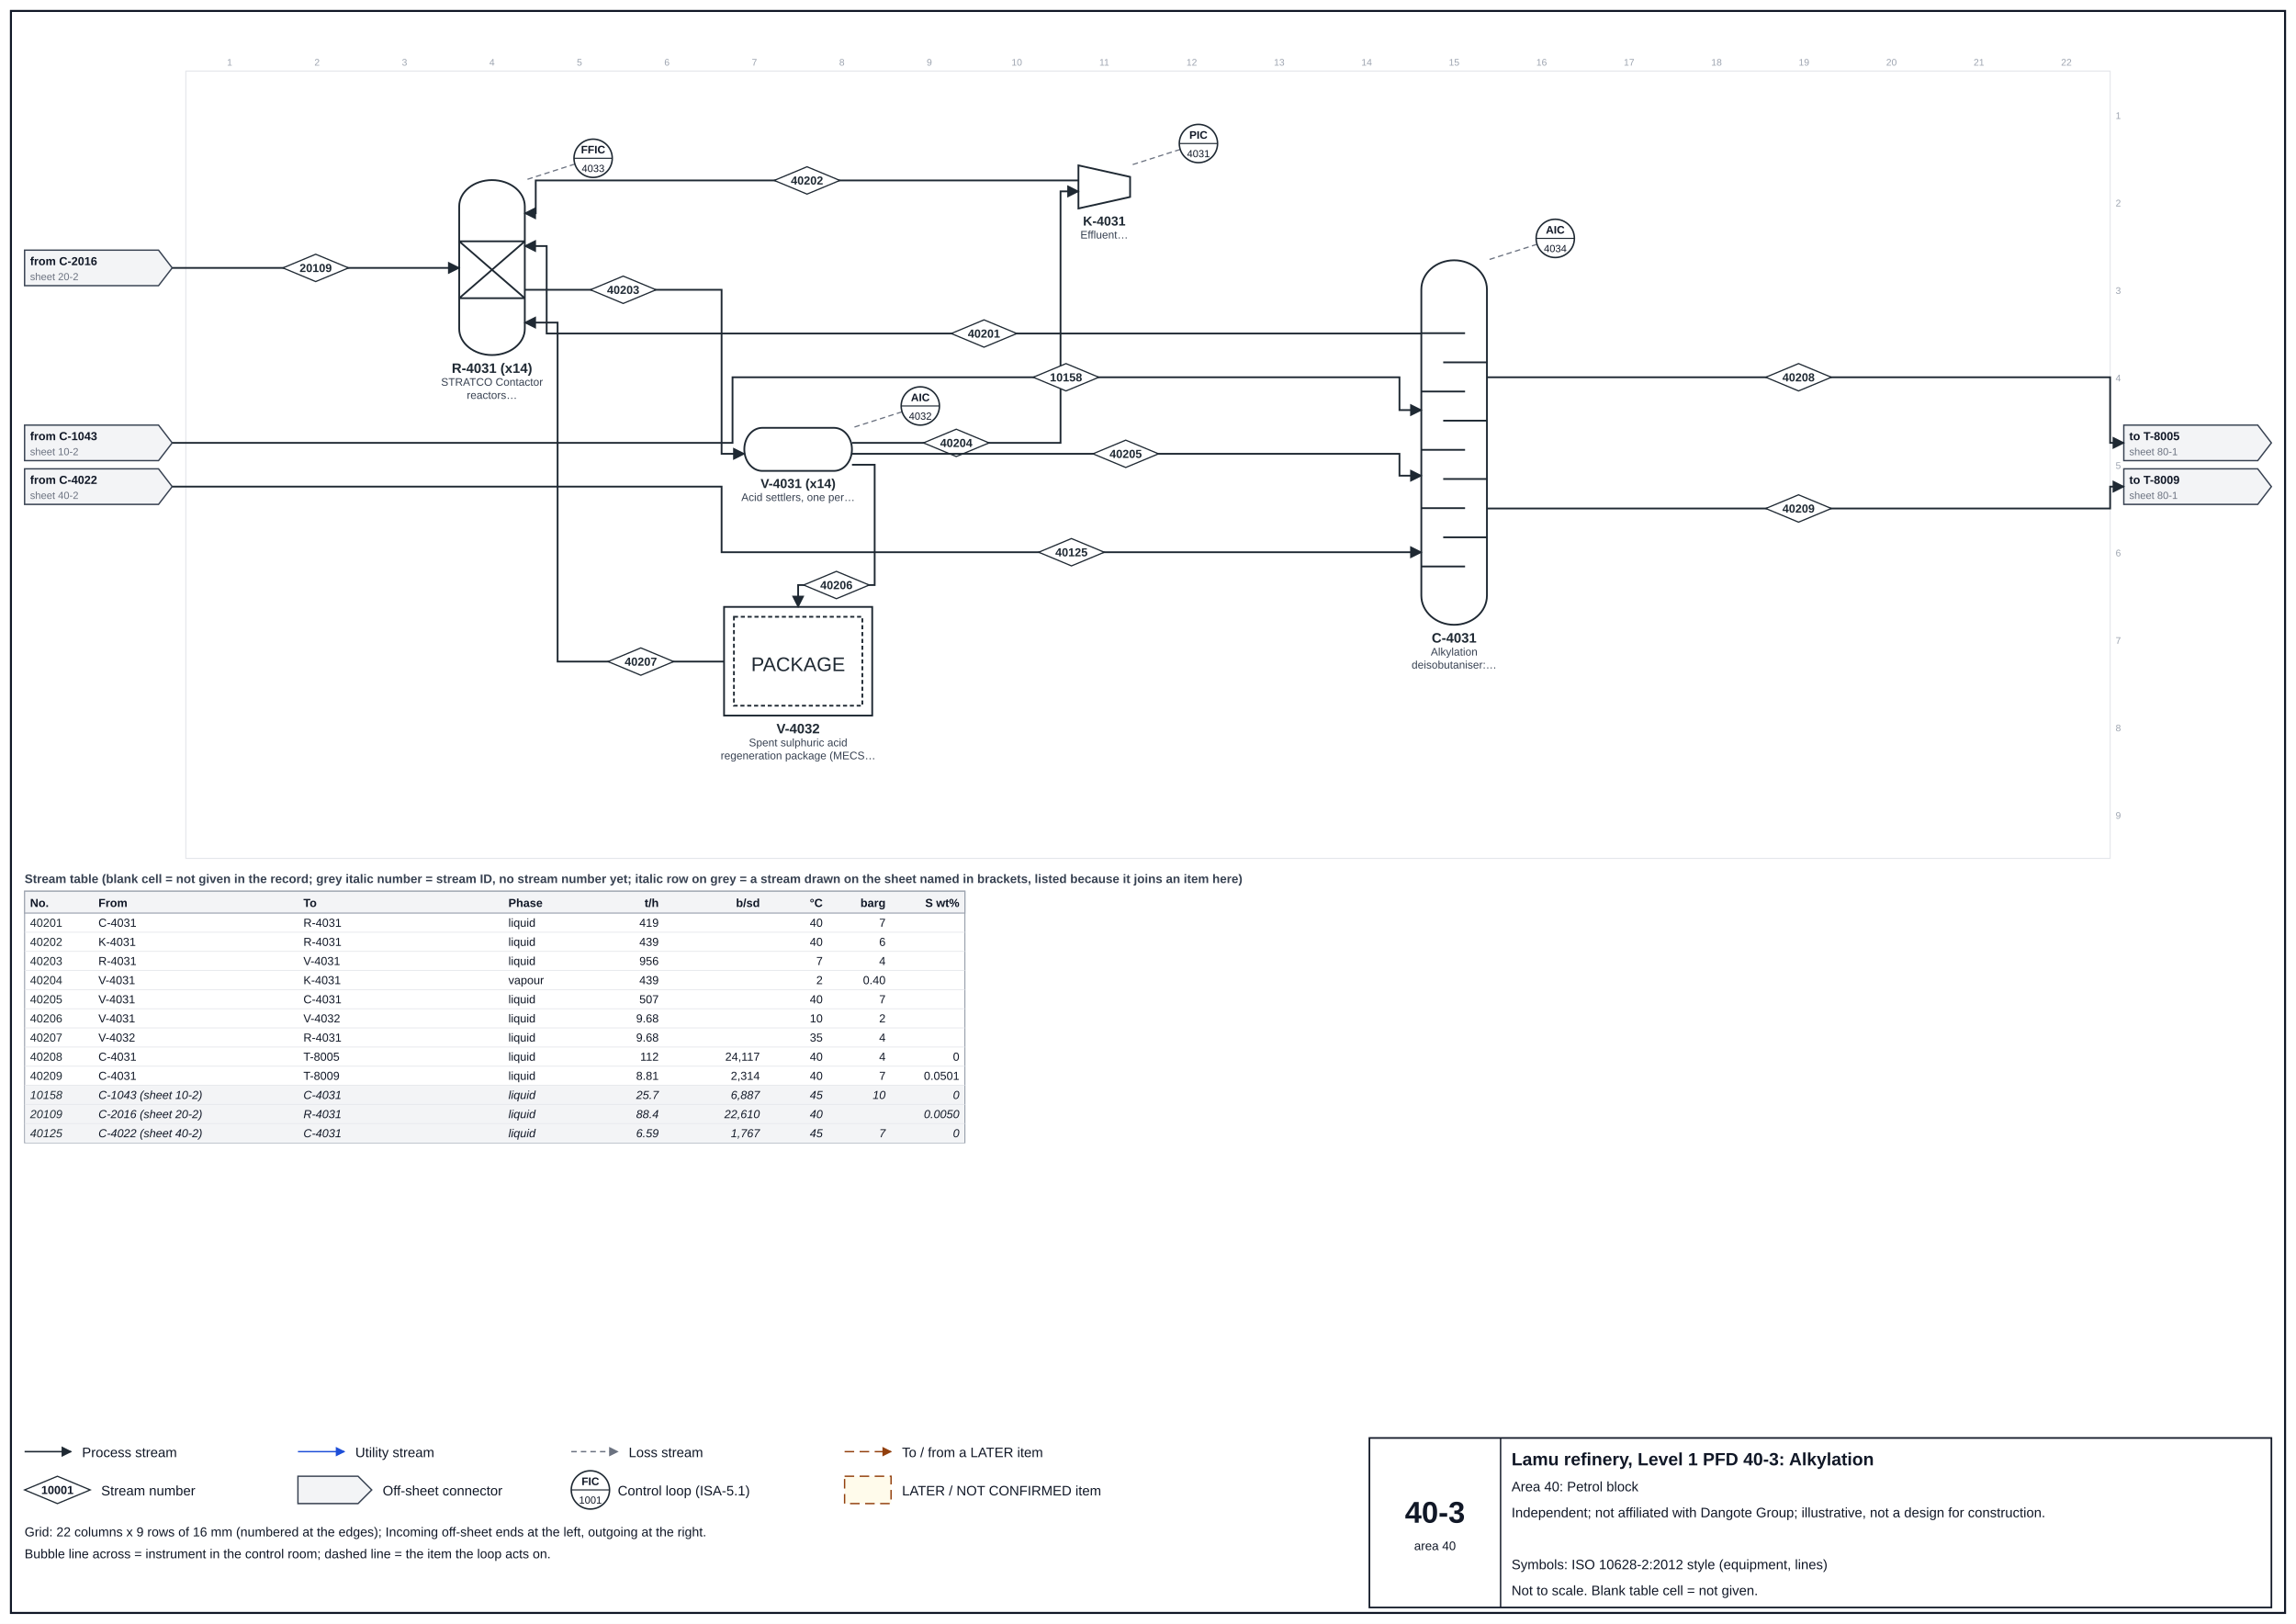
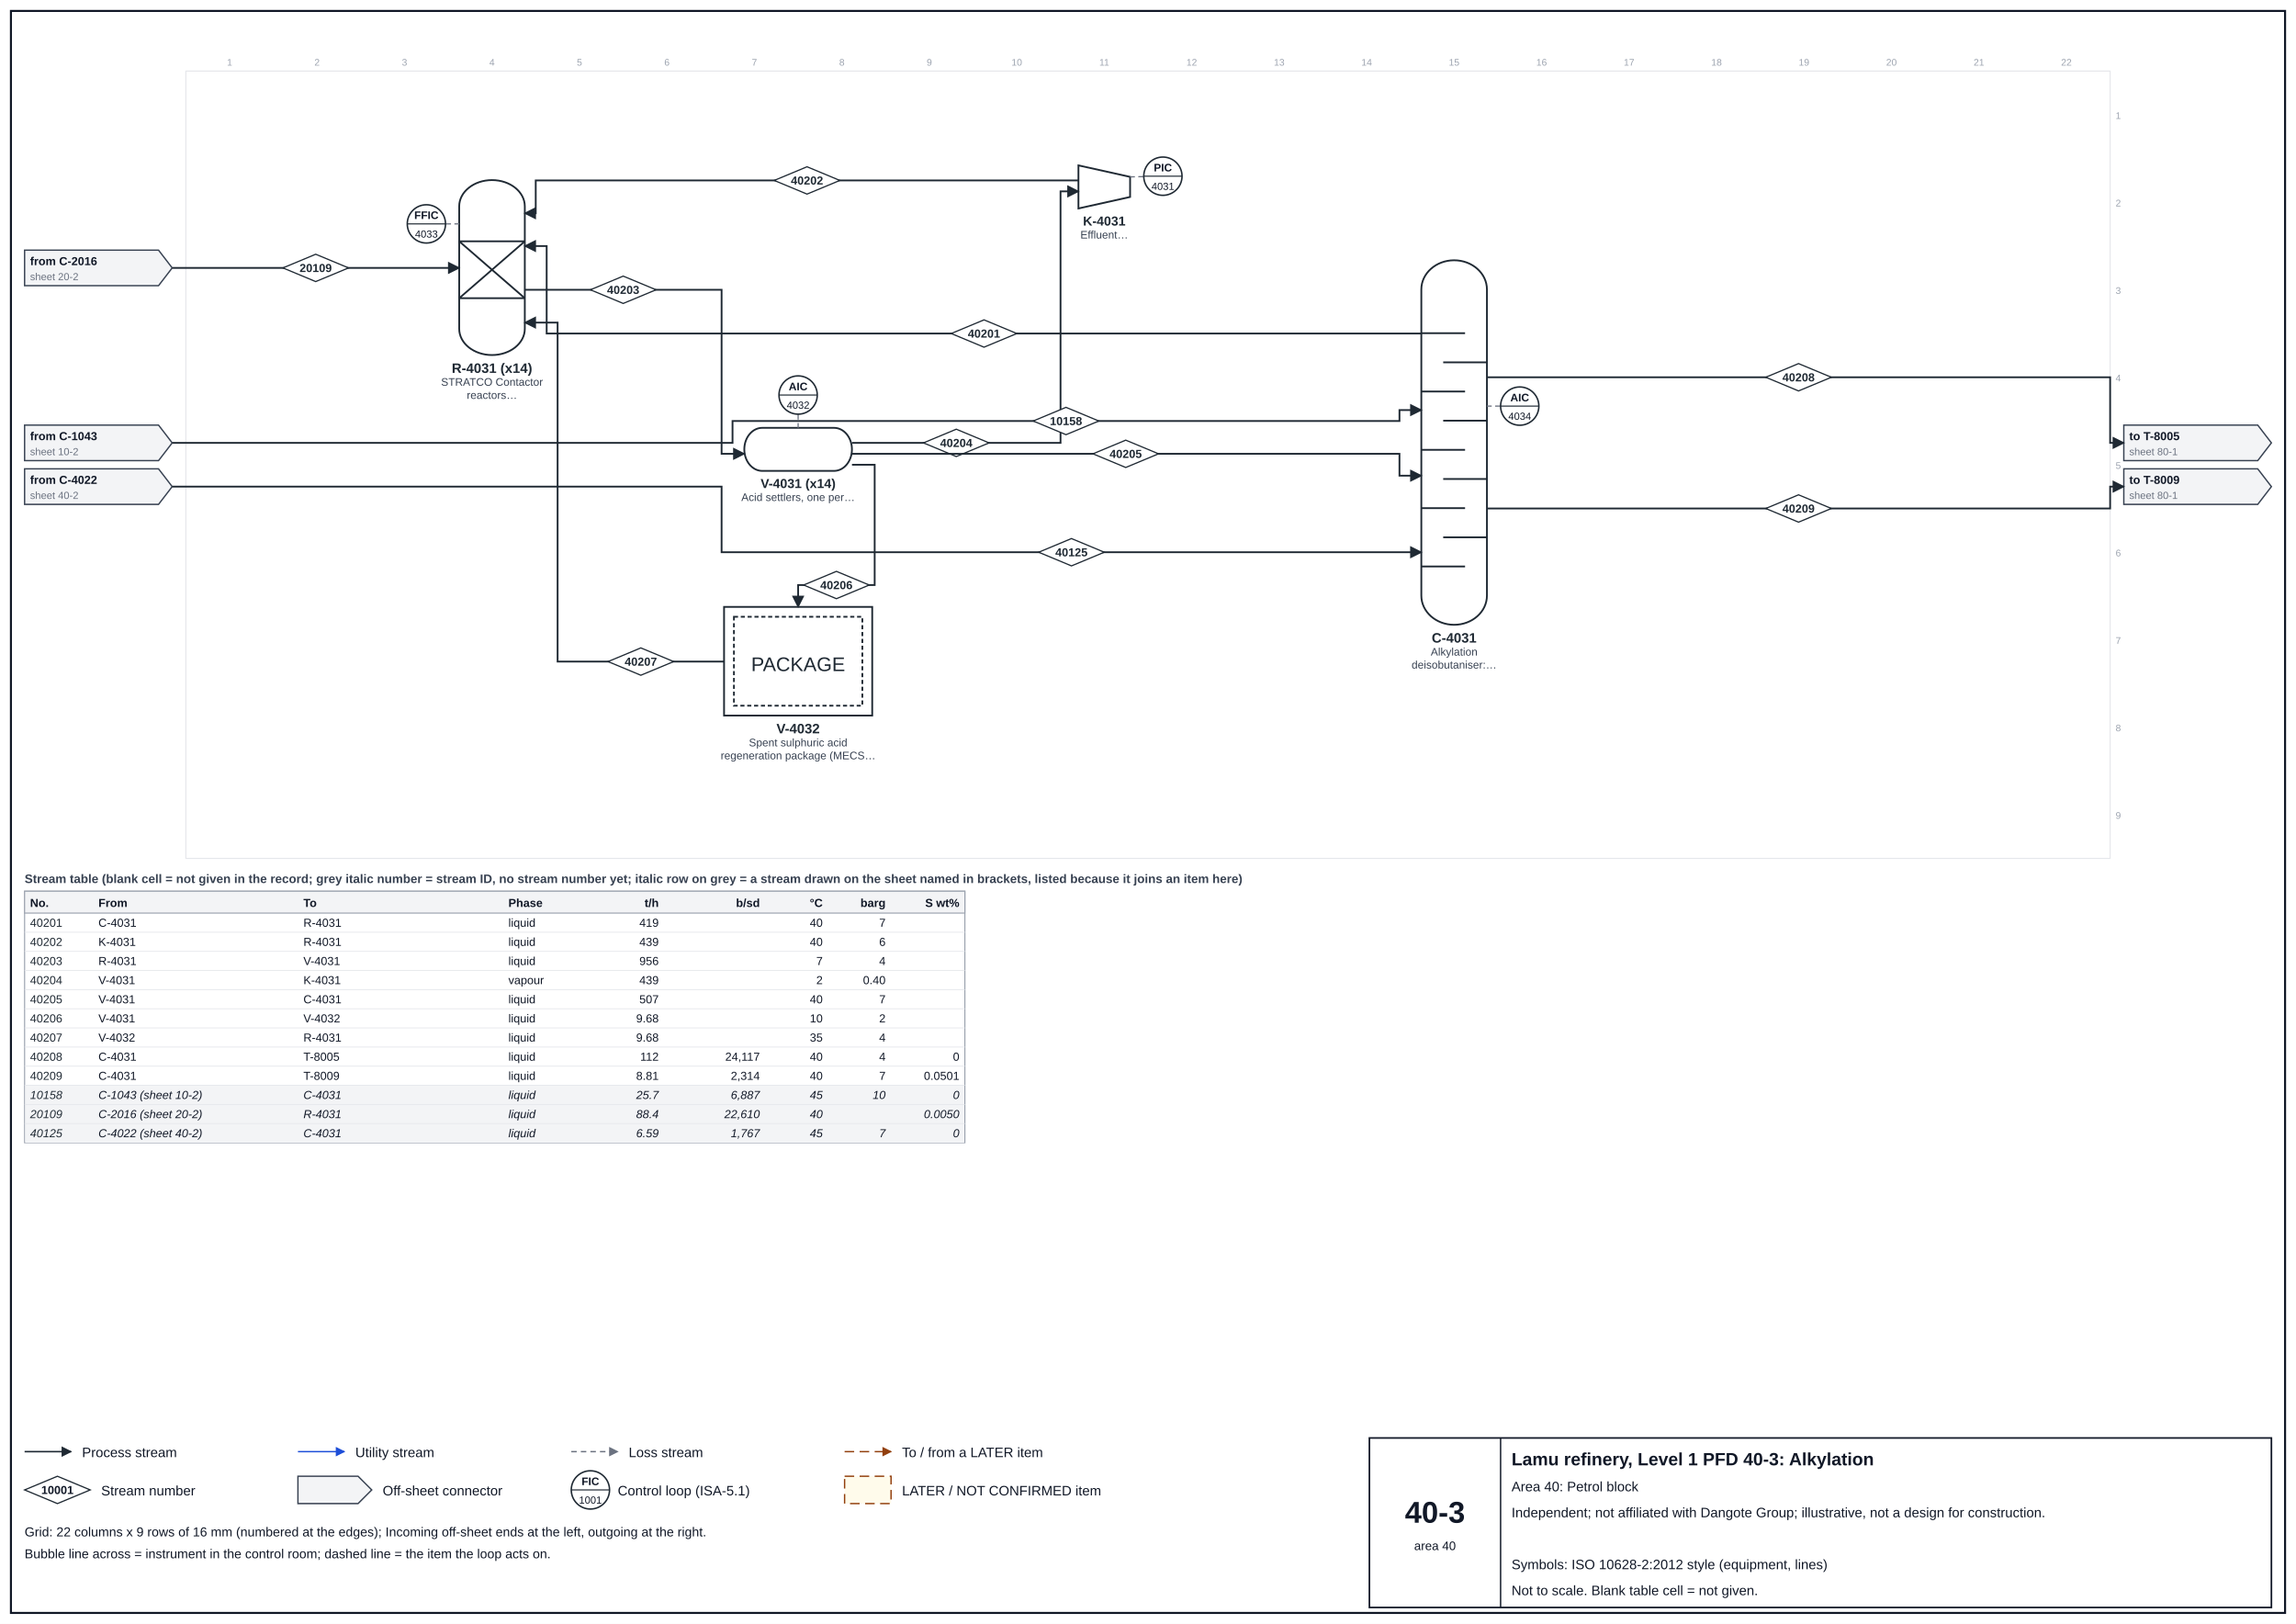
<svg xmlns="http://www.w3.org/2000/svg" width="420mm" height="297mm" viewBox="0 0 1680 1188" font-family="Arial, Helvetica, sans-serif">
  <defs>
    <marker id="arrow-stream_process" viewBox="0 0 10 10" refX="9" refY="5" markerWidth="7" markerHeight="7" orient="auto-start-reverse">
      <path d="M0,0 L10,5 L0,10 z" fill="#1f2933" />
    </marker>
    <marker id="arrow-stream_utility" viewBox="0 0 10 10" refX="9" refY="5" markerWidth="7" markerHeight="7" orient="auto-start-reverse">
      <path d="M0,0 L10,5 L0,10 z" fill="#1d4ed8" />
    </marker>
    <marker id="arrow-stream_loss" viewBox="0 0 10 10" refX="9" refY="5" markerWidth="7" markerHeight="7" orient="auto-start-reverse">
      <path d="M0,0 L10,5 L0,10 z" fill="#6b7280" />
    </marker>
    <marker id="arrow-stream_later" viewBox="0 0 10 10" refX="9" refY="5" markerWidth="7" markerHeight="7" orient="auto-start-reverse">
      <path d="M0,0 L10,5 L0,10 z" fill="#92400e" />
    </marker>
  </defs>
  <rect x="0" y="0" width="1680" height="1188" fill="#ffffff" />
  <rect x="8" y="8" width="1664" height="1172" fill="none" stroke="#111827" stroke-width="1.5" />
  <rect x="136" y="52" width="1408" height="576" fill="none" stroke="#e5e7eb" stroke-width="0.8" />
  <text x="168.0" y="48.0" font-size="7" text-anchor="middle" font-weight="normal" fill="#9ca3af">1</text>
  <text x="232.0" y="48.0" font-size="7" text-anchor="middle" font-weight="normal" fill="#9ca3af">2</text>
  <text x="296.0" y="48.0" font-size="7" text-anchor="middle" font-weight="normal" fill="#9ca3af">3</text>
  <text x="360.0" y="48.0" font-size="7" text-anchor="middle" font-weight="normal" fill="#9ca3af">4</text>
  <text x="424.0" y="48.0" font-size="7" text-anchor="middle" font-weight="normal" fill="#9ca3af">5</text>
  <text x="488.0" y="48.0" font-size="7" text-anchor="middle" font-weight="normal" fill="#9ca3af">6</text>
  <text x="552.0" y="48.0" font-size="7" text-anchor="middle" font-weight="normal" fill="#9ca3af">7</text>
  <text x="616.0" y="48.0" font-size="7" text-anchor="middle" font-weight="normal" fill="#9ca3af">8</text>
  <text x="680.0" y="48.0" font-size="7" text-anchor="middle" font-weight="normal" fill="#9ca3af">9</text>
  <text x="744.0" y="48.0" font-size="7" text-anchor="middle" font-weight="normal" fill="#9ca3af">10</text>
  <text x="808.0" y="48.0" font-size="7" text-anchor="middle" font-weight="normal" fill="#9ca3af">11</text>
  <text x="872.0" y="48.0" font-size="7" text-anchor="middle" font-weight="normal" fill="#9ca3af">12</text>
  <text x="936.0" y="48.0" font-size="7" text-anchor="middle" font-weight="normal" fill="#9ca3af">13</text>
  <text x="1000.0" y="48.0" font-size="7" text-anchor="middle" font-weight="normal" fill="#9ca3af">14</text>
  <text x="1064.0" y="48.0" font-size="7" text-anchor="middle" font-weight="normal" fill="#9ca3af">15</text>
  <text x="1128.0" y="48.0" font-size="7" text-anchor="middle" font-weight="normal" fill="#9ca3af">16</text>
  <text x="1192.0" y="48.0" font-size="7" text-anchor="middle" font-weight="normal" fill="#9ca3af">17</text>
  <text x="1256.0" y="48.0" font-size="7" text-anchor="middle" font-weight="normal" fill="#9ca3af">18</text>
  <text x="1320.0" y="48.0" font-size="7" text-anchor="middle" font-weight="normal" fill="#9ca3af">19</text>
  <text x="1384.0" y="48.0" font-size="7" text-anchor="middle" font-weight="normal" fill="#9ca3af">20</text>
  <text x="1448.0" y="48.0" font-size="7" text-anchor="middle" font-weight="normal" fill="#9ca3af">21</text>
  <text x="1512.0" y="48.0" font-size="7" text-anchor="middle" font-weight="normal" fill="#9ca3af">22</text>
  <text x="1548.0" y="87.0" font-size="7" text-anchor="start" font-weight="normal" fill="#9ca3af">1</text>
  <text x="1548.0" y="151.0" font-size="7" text-anchor="start" font-weight="normal" fill="#9ca3af">2</text>
  <text x="1548.0" y="215.0" font-size="7" text-anchor="start" font-weight="normal" fill="#9ca3af">3</text>
  <text x="1548.0" y="279.0" font-size="7" text-anchor="start" font-weight="normal" fill="#9ca3af">4</text>
  <text x="1548.0" y="343.0" font-size="7" text-anchor="start" font-weight="normal" fill="#9ca3af">5</text>
  <text x="1548.0" y="407.0" font-size="7" text-anchor="start" font-weight="normal" fill="#9ca3af">6</text>
  <text x="1548.0" y="471.0" font-size="7" text-anchor="start" font-weight="normal" fill="#9ca3af">7</text>
  <text x="1548.0" y="535.0" font-size="7" text-anchor="start" font-weight="normal" fill="#9ca3af">8</text>
  <text x="1548.0" y="599.0" font-size="7" text-anchor="start" font-weight="normal" fill="#9ca3af">9</text>
  <g class="equipment" id="EQ-LAMU-ALKYLATION-001" data-body="336.0 131.8 48.0 128.0">
    <g transform="translate(336.00,131.75) scale(1.6)" fill="none" stroke="#1f2933" stroke-width="0.812">
      <path d="M0,12 A15,12 0 0 1 30,12 V68 A15,12 0 0 1 0,68 Z" fill="#ffffff" />
      <path d="M0,28 H30 M0,54 H30 M0,28 L30,54 M0,54 L30,28" />
    </g>
    <text x="360.0" y="272.8" font-size="10" text-anchor="middle" font-weight="bold" fill="#1f2933">R-4031 (x14)</text>
    <text x="360.0" y="282.2" font-size="8" text-anchor="middle" font-weight="normal" fill="#374151">STRATCO Contactor</text>
    <text x="360.0" y="291.8" font-size="8" text-anchor="middle" font-weight="normal" fill="#374151">reactors…</text>
  </g>
  <g class="equipment" id="EQ-LAMU-ALKYLATION-002" data-body="544.6 313.0 78.8 31.5">
    <g transform="translate(544.62,313.00) scale(1.3125)" fill="none" stroke="#1f2933" stroke-width="0.990">
      <path d="M10,0 H50 A10,12 0 0 1 50,24 H10 A10,12 0 0 1 10,0 Z" fill="#ffffff" />
    </g>
    <text x="584.0" y="357.0" font-size="9.5" text-anchor="middle" font-weight="bold" fill="#1f2933">V-4031 (x14)</text>
    <text x="584.0" y="366.5" font-size="8" text-anchor="middle" font-weight="normal" fill="#374151">Acid settlers, one per…</text>
  </g>
  <g class="equipment" id="EQ-LAMU-ALKYLATION-003" data-body="789.1 121.0 37.8 31.5">
    <g transform="translate(789.10,121.00) scale(1.05)" fill="none" stroke="#1f2933" stroke-width="1.238">
      <path d="M0,0 L36,8 V22 L0,30 Z" fill="#ffffff" />
    </g>
    <text x="808.0" y="165.0" font-size="9.5" text-anchor="middle" font-weight="bold" fill="#1f2933">K-4031</text>
    <text x="808.0" y="174.5" font-size="8" text-anchor="middle" font-weight="normal" fill="#374151">Effluent…</text>
  </g>
  <g class="equipment" id="EQ-LAMU-ALKYLATION-004" data-body="1040.0 190.4 48.0 266.7">
    <g transform="translate(1040.00,190.42) scale(2.6667)" fill="none" stroke="#1f2933" stroke-width="0.488">
      <path d="M0,8 A9,8 0 0 1 18,8 V92 A9,8 0 0 1 0,92 Z" fill="#ffffff" />
      <path d="M0,20 H12 M6,28 H18 M0,36 H12 M6,44 H18 M0,52 H12 M6,60 H18 M0,68 H12 M6,76 H18 M0,84 H12" />
    </g>
    <text x="1064.0" y="470.1" font-size="10" text-anchor="middle" font-weight="bold" fill="#1f2933">C-4031</text>
    <text x="1064.0" y="479.6" font-size="8" text-anchor="middle" font-weight="normal" fill="#374151">Alkylation</text>
    <text x="1064.0" y="489.1" font-size="8" text-anchor="middle" font-weight="normal" fill="#374151">deisobutaniser:…</text>
  </g>
  <g class="equipment" id="EQ-LAMU-ALKYLATION-005" data-body="529.8 444.0 108.4 79.5">
    <g transform="translate(529.80,444.00) scale(1.8068)" fill="none" stroke="#1f2933" stroke-width="0.719">
      <rect x="0" y="0" width="60" height="44" fill="#ffffff" />
      <rect x="4" y="4" width="52" height="36" stroke-dasharray="1.66 1.11" />
      <text x="30" y="26" font-size="8" text-anchor="middle" fill="#1f2933" stroke="none">PACKAGE</text>
    </g>
    <text x="584.0" y="536.5" font-size="10" text-anchor="middle" font-weight="bold" fill="#1f2933">V-4032</text>
    <text x="584.0" y="546.0" font-size="8" text-anchor="middle" font-weight="normal" fill="#374151">Spent sulphuric acid</text>
    <text x="584.0" y="555.5" font-size="8" text-anchor="middle" font-weight="normal" fill="#374151">regeneration package (MECS…</text>
  </g>
  <g class="off-sheet" data-sheet="80-1">
    <polygon points="1554,311.0 1652,311.0 1662,324 1652,337.0 1554,337.0" fill="#f3f4f6" stroke="#374151" stroke-width="1.0" />
    <text x="1558.0" y="322.0" font-size="8.5" text-anchor="start" font-weight="bold" fill="#111827">to T-8005</text>
    <text x="1558.0" y="333.0" font-size="7.5" text-anchor="start" font-weight="normal" fill="#6b7280">sheet 80-1</text>
  </g>
  <g class="off-sheet" data-sheet="80-1">
    <polygon points="1554,343.0 1652,343.0 1662,356 1652,369.0 1554,369.0" fill="#f3f4f6" stroke="#374151" stroke-width="1.0" />
    <text x="1558.0" y="354.0" font-size="8.5" text-anchor="start" font-weight="bold" fill="#111827">to T-8009</text>
    <text x="1558.0" y="365.0" font-size="7.5" text-anchor="start" font-weight="normal" fill="#6b7280">sheet 80-1</text>
  </g>
  <g class="off-sheet" data-sheet="10-2">
    <polygon points="18,311.0 116,311.0 126,324 116,337.0 18,337.0" fill="#f3f4f6" stroke="#374151" stroke-width="1.0" />
    <text x="22.0" y="322.0" font-size="8.5" text-anchor="start" font-weight="bold" fill="#111827">from C-1043</text>
    <text x="22.0" y="333.0" font-size="7.5" text-anchor="start" font-weight="normal" fill="#6b7280">sheet 10-2</text>
  </g>
  <g class="off-sheet" data-sheet="20-2">
    <polygon points="18,183.0 116,183.0 126,196 116,209.0 18,209.0" fill="#f3f4f6" stroke="#374151" stroke-width="1.0" />
    <text x="22.0" y="194.0" font-size="8.5" text-anchor="start" font-weight="bold" fill="#111827">from C-2016</text>
    <text x="22.0" y="205.0" font-size="7.5" text-anchor="start" font-weight="normal" fill="#6b7280">sheet 20-2</text>
  </g>
  <g class="off-sheet" data-sheet="40-2">
    <polygon points="18,343.0 116,343.0 126,356 116,369.0 18,369.0" fill="#f3f4f6" stroke="#374151" stroke-width="1.0" />
    <text x="22.0" y="354.0" font-size="8.5" text-anchor="start" font-weight="bold" fill="#111827">from C-4022</text>
    <text x="22.0" y="365.0" font-size="7.5" text-anchor="start" font-weight="normal" fill="#6b7280">sheet 40-2</text>
  </g>
  <path class="stream" data-id="ST-LAMU-40-066" d="M1040.0,244.0 L400.0,244.0 L400.0,180.0 L384.0,180.0" fill="none" stroke="#1f2933" stroke-width="1.3" marker-end="url(#arrow-stream_process)" />
  <polygon class="stream-number" points="696.0,244.0 720.0,234.0 744.0,244.0 720.0,254.0" fill="#ffffff" stroke="#1f2933" stroke-width="0.9" />
  <text x="720.0" y="247.0" font-size="8.5" text-anchor="middle" font-weight="bold" fill="#1f2933">40201</text>
  <path class="stream" data-id="ST-LAMU-40-067" d="M789.1,132.0 L392.0,132.0 L392.0,156.0 L384.0,156.0" fill="none" stroke="#1f2933" stroke-width="1.3" marker-end="url(#arrow-stream_process)" />
  <polygon class="stream-number" points="566.5,132.0 590.5,122.0 614.5,132.0 590.5,142.0" fill="#ffffff" stroke="#1f2933" stroke-width="0.9" />
  <text x="590.5" y="135.0" font-size="8.5" text-anchor="middle" font-weight="bold" fill="#1f2933">40202</text>
  <path class="stream" data-id="ST-LAMU-40-073" d="M384.0,212.0 L528.0,212.0 L528.0,332.0 L544.6,332.0" fill="none" stroke="#1f2933" stroke-width="1.3" marker-end="url(#arrow-stream_process)" />
  <polygon class="stream-number" points="432.0,212.0 456.0,202.0 480.0,212.0 456.0,222.0" fill="#ffffff" stroke="#1f2933" stroke-width="0.9" />
  <text x="456.0" y="215.0" font-size="8.5" text-anchor="middle" font-weight="bold" fill="#1f2933">40203</text>
  <path class="stream" data-id="ST-LAMU-40-069" d="M623.4,324.0 L776.0,324.0 L776.0,140.0 L789.1,140.0" fill="none" stroke="#1f2933" stroke-width="1.3" marker-end="url(#arrow-stream_process)" />
  <polygon class="stream-number" points="675.7,324.0 699.7,314.0 723.7,324.0 699.7,334.0" fill="#ffffff" stroke="#1f2933" stroke-width="0.9" />
  <text x="699.7" y="327.0" font-size="8.5" text-anchor="middle" font-weight="bold" fill="#1f2933">40204</text>
  <path class="stream" data-id="ST-LAMU-40-070" d="M623.4,332.0 L1024.0,332.0 L1024.0,348.0 L1040.0,348.0" fill="none" stroke="#1f2933" stroke-width="1.3" marker-end="url(#arrow-stream_process)" />
  <polygon class="stream-number" points="799.7,332.0 823.7,322.0 847.7,332.0 823.7,342.0" fill="#ffffff" stroke="#1f2933" stroke-width="0.9" />
  <text x="823.7" y="335.0" font-size="8.5" text-anchor="middle" font-weight="bold" fill="#1f2933">40205</text>
  <path class="stream" data-id="ST-LAMU-40-071" d="M623.4,340.0 L640.0,340.0 L640.0,428.0 L584.0,428.0 L584.0,444.0" fill="none" stroke="#1f2933" stroke-width="1.3" marker-end="url(#arrow-stream_process)" />
  <polygon class="stream-number" points="588.0,428.0 612.0,418.0 636.0,428.0 612.0,438.0" fill="#ffffff" stroke="#1f2933" stroke-width="0.9" />
  <text x="612.0" y="431.0" font-size="8.5" text-anchor="middle" font-weight="bold" fill="#1f2933">40206</text>
  <path class="stream" data-id="ST-LAMU-40-072" d="M529.8,484.0 L408.0,484.0 L408.0,236.0 L384.0,236.0" fill="none" stroke="#1f2933" stroke-width="1.3" marker-end="url(#arrow-stream_process)" />
  <polygon class="stream-number" points="444.9,484.0 468.9,474.0 492.9,484.0 468.9,494.0" fill="#ffffff" stroke="#1f2933" stroke-width="0.9" />
  <text x="468.9" y="487.0" font-size="8.5" text-anchor="middle" font-weight="bold" fill="#1f2933">40207</text>
  <path class="stream" data-id="ST-LAMU-40-042" d="M1088.0,276.0 L1544.0,276.0 L1544.0,324.0 L1554.0,324.0" fill="none" stroke="#1f2933" stroke-width="1.3" marker-end="url(#arrow-stream_process)" />
  <polygon class="stream-number" points="1292.0,276.0 1316.0,266.0 1340.0,276.0 1316.0,286.0" fill="#ffffff" stroke="#1f2933" stroke-width="0.9" />
  <text x="1316.0" y="279.0" font-size="8.5" text-anchor="middle" font-weight="bold" fill="#1f2933">40208</text>
  <path class="stream" data-id="ST-LAMU-40-043" d="M1088.0,372.0 L1544.0,372.0 L1544.0,356.0 L1554.0,356.0" fill="none" stroke="#1f2933" stroke-width="1.3" marker-end="url(#arrow-stream_process)" />
  <polygon class="stream-number" points="1292.0,372.0 1316.0,362.0 1340.0,372.0 1316.0,382.0" fill="#ffffff" stroke="#1f2933" stroke-width="0.9" />
  <text x="1316.0" y="375.0" font-size="8.5" text-anchor="middle" font-weight="bold" fill="#1f2933">40209</text>
-   <path class="stream" data-id="ST-LAMU-10-141" d="M126.0,324.0 L536.0,324.0 L536.0,276.0 L1024.0,276.0 L1024.0,300.0 L1040.0,300.0" data-sheet="10-2" fill="none" stroke="#1f2933" stroke-width="1.3" marker-end="url(#arrow-stream_process)" />
-   <polygon class="stream-number" points="756.0,276.0 780.0,266.0 804.0,276.0 780.0,286.0" fill="#ffffff" stroke="#1f2933" stroke-width="0.9" />
-   <text x="780.0" y="279.0" font-size="8.5" text-anchor="middle" font-weight="bold" fill="#1f2933">10158</text>
+   <path class="stream" data-id="ST-LAMU-10-141" d="M126.0,324.0 L536.0,324.0 L536.0,308.0 L1024.0,308.0 L1024.0,300.0 L1040.0,300.0" data-sheet="10-2" fill="none" stroke="#1f2933" stroke-width="1.3" marker-end="url(#arrow-stream_process)" />
+   <polygon class="stream-number" points="756.0,308.0 780.0,298.0 804.0,308.0 780.0,318.0" fill="#ffffff" stroke="#1f2933" stroke-width="0.9" />
+   <text x="780.0" y="311.0" font-size="8.5" text-anchor="middle" font-weight="bold" fill="#1f2933">10158</text>
  <path class="stream" data-id="ST-LAMU-20A-125" d="M126.0,196.0 L336.0,196.0" data-sheet="20-2" fill="none" stroke="#1f2933" stroke-width="1.3" marker-end="url(#arrow-stream_process)" />
  <polygon class="stream-number" points="207.0,196.0 231.0,186.0 255.0,196.0 231.0,206.0" fill="#ffffff" stroke="#1f2933" stroke-width="0.9" />
  <text x="231.0" y="199.0" font-size="8.5" text-anchor="middle" font-weight="bold" fill="#1f2933">20109</text>
  <path class="stream" data-id="ST-LAMU-40-044" d="M126.0,356.0 L528.0,356.0 L528.0,404.0 L1040.0,404.0" data-sheet="40-2" fill="none" stroke="#1f2933" stroke-width="1.3" marker-end="url(#arrow-stream_process)" />
  <polygon class="stream-number" points="760.0,404.0 784.0,394.0 808.0,404.0 784.0,414.0" fill="#ffffff" stroke="#1f2933" stroke-width="0.9" />
  <text x="784.0" y="407.0" font-size="8.5" text-anchor="middle" font-weight="bold" fill="#1f2933">40125</text>
  <g class="loop" id="LP-LAMU-ALKYLATION-001">
-     <line x1="863.6" y1="109.3" x2="826.9" y2="121.0" stroke="#6b7280" stroke-width="0.9" stroke-dasharray="4 2.5" />
-     <circle cx="876.9" cy="105.0" r="14" fill="#ffffff" stroke="#1f2933" stroke-width="1.1" />
-     <line x1="862.9" y1="105.0" x2="890.9" y2="105.0" stroke="#1f2933" stroke-width="0.8" />
-     <text x="876.9" y="101.5" font-size="8" text-anchor="middle" font-weight="bold" fill="#111827">PIC</text>
-     <text x="876.9" y="115.0" font-size="7.5" text-anchor="middle" font-weight="normal" fill="#111827">4031</text>
+     <line x1="836.9" y1="129.2" x2="826.9" y2="129.4" stroke="#6b7280" stroke-width="0.9" stroke-dasharray="4 2.5" />
+     <circle cx="850.9" cy="128.9" r="14" fill="#ffffff" stroke="#1f2933" stroke-width="1.1" />
+     <line x1="836.9" y1="128.9" x2="864.9" y2="128.9" stroke="#1f2933" stroke-width="0.8" />
+     <text x="850.9" y="125.4" font-size="8" text-anchor="middle" font-weight="bold" fill="#111827">PIC</text>
+     <text x="850.9" y="138.9" font-size="7.5" text-anchor="middle" font-weight="normal" fill="#111827">4031</text>
  </g>
  <g class="loop" id="LP-LAMU-ALKYLATION-002">
-     <line x1="660.0" y1="301.3" x2="623.4" y2="313.0" stroke="#6b7280" stroke-width="0.9" stroke-dasharray="4 2.5" />
-     <circle cx="673.4" cy="297.0" r="14" fill="#ffffff" stroke="#1f2933" stroke-width="1.1" />
-     <line x1="659.4" y1="297.0" x2="687.4" y2="297.0" stroke="#1f2933" stroke-width="0.8" />
-     <text x="673.4" y="293.5" font-size="8" text-anchor="middle" font-weight="bold" fill="#111827">AIC</text>
-     <text x="673.4" y="307.0" font-size="7.5" text-anchor="middle" font-weight="normal" fill="#111827">4032</text>
+     <line x1="584.0" y1="303.0" x2="584.0" y2="313.0" stroke="#6b7280" stroke-width="0.9" stroke-dasharray="4 2.5" />
+     <circle cx="584.0" cy="289.0" r="14" fill="#ffffff" stroke="#1f2933" stroke-width="1.1" />
+     <line x1="570.0" y1="289.0" x2="598.0" y2="289.0" stroke="#1f2933" stroke-width="0.8" />
+     <text x="584.0" y="285.5" font-size="8" text-anchor="middle" font-weight="bold" fill="#111827">AIC</text>
+     <text x="584.0" y="299.0" font-size="7.5" text-anchor="middle" font-weight="normal" fill="#111827">4032</text>
  </g>
  <g class="loop" id="LP-LAMU-ALKYLATION-003">
-     <line x1="420.7" y1="120.0" x2="384.0" y2="131.8" stroke="#6b7280" stroke-width="0.9" stroke-dasharray="4 2.5" />
-     <circle cx="434.0" cy="115.8" r="14" fill="#ffffff" stroke="#1f2933" stroke-width="1.1" />
-     <line x1="420.0" y1="115.8" x2="448.0" y2="115.8" stroke="#1f2933" stroke-width="0.8" />
-     <text x="434.0" y="112.2" font-size="8" text-anchor="middle" font-weight="bold" fill="#111827">FFIC</text>
-     <text x="434.0" y="125.8" font-size="7.5" text-anchor="middle" font-weight="normal" fill="#111827">4033</text>
+     <line x1="326.0" y1="163.8" x2="336.0" y2="163.8" stroke="#6b7280" stroke-width="0.9" stroke-dasharray="4 2.5" />
+     <circle cx="312.0" cy="163.8" r="14" fill="#ffffff" stroke="#1f2933" stroke-width="1.1" />
+     <line x1="298.0" y1="163.8" x2="326.0" y2="163.8" stroke="#1f2933" stroke-width="0.8" />
+     <text x="312.0" y="160.2" font-size="8" text-anchor="middle" font-weight="bold" fill="#111827">FFIC</text>
+     <text x="312.0" y="173.8" font-size="7.5" text-anchor="middle" font-weight="normal" fill="#111827">4033</text>
  </g>
  <g class="loop" id="LP-LAMU-ALKYLATION-004">
-     <line x1="1124.7" y1="178.7" x2="1088.0" y2="190.4" stroke="#6b7280" stroke-width="0.9" stroke-dasharray="4 2.5" />
-     <circle cx="1138.0" cy="174.4" r="14" fill="#ffffff" stroke="#1f2933" stroke-width="1.1" />
-     <line x1="1124.0" y1="174.4" x2="1152.0" y2="174.4" stroke="#1f2933" stroke-width="0.8" />
-     <text x="1138.0" y="170.9" font-size="8" text-anchor="middle" font-weight="bold" fill="#111827">AIC</text>
-     <text x="1138.0" y="184.4" font-size="7.5" text-anchor="middle" font-weight="normal" fill="#111827">4034</text>
+     <line x1="1098.0" y1="297.1" x2="1088.0" y2="297.1" stroke="#6b7280" stroke-width="0.9" stroke-dasharray="4 2.5" />
+     <circle cx="1112.0" cy="297.1" r="14" fill="#ffffff" stroke="#1f2933" stroke-width="1.1" />
+     <line x1="1098.0" y1="297.1" x2="1126.0" y2="297.1" stroke="#1f2933" stroke-width="0.8" />
+     <text x="1112.0" y="293.6" font-size="8" text-anchor="middle" font-weight="bold" fill="#111827">AIC</text>
+     <text x="1112.0" y="307.1" font-size="7.5" text-anchor="middle" font-weight="normal" fill="#111827">4034</text>
  </g>
  <text x="18.0" y="646.0" font-size="9" text-anchor="start" font-weight="bold" fill="#374151">Stream table (blank cell = not given in the record; grey italic number = stream ID, no stream number yet; italic row on grey = a stream drawn on the sheet named in brackets, listed because it joins an item here)</text>
  <rect x="18" y="652" width="688" height="184" fill="none" stroke="#9ca3af" stroke-width="0.8" />
  <rect x="18" y="652" width="688" height="16" fill="#f3f4f6" stroke="#9ca3af" stroke-width="0.8" />
  <rect class="drawn-elsewhere" data-id="ST-LAMU-10-141" x="18.5" y="794" width="687" height="14" fill="#f3f4f6" stroke="none" />
  <rect class="drawn-elsewhere" data-id="ST-LAMU-20A-125" x="18.5" y="808" width="687" height="14" fill="#f3f4f6" stroke="none" />
  <rect class="drawn-elsewhere" data-id="ST-LAMU-40-044" x="18.5" y="822" width="687" height="14" fill="#f3f4f6" stroke="none" />
  <text x="22.0" y="663.5" font-size="8.5" text-anchor="start" font-weight="bold" fill="#111827">No.</text>
  <text x="22.0" y="678.0" font-size="8.5" text-anchor="start" font-weight="normal" fill="#1f2933">40201</text>
  <text x="22.0" y="692.0" font-size="8.5" text-anchor="start" font-weight="normal" fill="#1f2933">40202</text>
  <text x="22.0" y="706.0" font-size="8.5" text-anchor="start" font-weight="normal" fill="#1f2933">40203</text>
  <text x="22.0" y="720.0" font-size="8.5" text-anchor="start" font-weight="normal" fill="#1f2933">40204</text>
  <text x="22.0" y="734.0" font-size="8.5" text-anchor="start" font-weight="normal" fill="#1f2933">40205</text>
  <text x="22.0" y="748.0" font-size="8.5" text-anchor="start" font-weight="normal" fill="#1f2933">40206</text>
  <text x="22.0" y="762.0" font-size="8.5" text-anchor="start" font-weight="normal" fill="#1f2933">40207</text>
  <text x="22.0" y="776.0" font-size="8.5" text-anchor="start" font-weight="normal" fill="#1f2933">40208</text>
  <text x="22.0" y="790.0" font-size="8.5" text-anchor="start" font-weight="normal" fill="#1f2933">40209</text>
  <text font-style="italic" x="22.0" y="804.0" font-size="8.5" text-anchor="start" font-weight="normal" fill="#1f2933">10158</text>
  <text font-style="italic" x="22.0" y="818.0" font-size="8.5" text-anchor="start" font-weight="normal" fill="#1f2933">20109</text>
  <text font-style="italic" x="22.0" y="832.0" font-size="8.5" text-anchor="start" font-weight="normal" fill="#1f2933">40125</text>
  <text x="72.0" y="663.5" font-size="8.5" text-anchor="start" font-weight="bold" fill="#111827">From</text>
  <text x="72.0" y="678.0" font-size="8.5" text-anchor="start" font-weight="normal" fill="#111827">C-4031</text>
  <text x="72.0" y="692.0" font-size="8.5" text-anchor="start" font-weight="normal" fill="#111827">K-4031</text>
  <text x="72.0" y="706.0" font-size="8.5" text-anchor="start" font-weight="normal" fill="#111827">R-4031</text>
  <text x="72.0" y="720.0" font-size="8.5" text-anchor="start" font-weight="normal" fill="#111827">V-4031</text>
  <text x="72.0" y="734.0" font-size="8.5" text-anchor="start" font-weight="normal" fill="#111827">V-4031</text>
  <text x="72.0" y="748.0" font-size="8.5" text-anchor="start" font-weight="normal" fill="#111827">V-4031</text>
  <text x="72.0" y="762.0" font-size="8.5" text-anchor="start" font-weight="normal" fill="#111827">V-4032</text>
  <text x="72.0" y="776.0" font-size="8.5" text-anchor="start" font-weight="normal" fill="#111827">C-4031</text>
  <text x="72.0" y="790.0" font-size="8.5" text-anchor="start" font-weight="normal" fill="#111827">C-4031</text>
  <text font-style="italic" x="72.0" y="804.0" font-size="8.5" text-anchor="start" font-weight="normal" fill="#111827">C-1043 (sheet 10-2)</text>
  <text font-style="italic" x="72.0" y="818.0" font-size="8.5" text-anchor="start" font-weight="normal" fill="#111827">C-2016 (sheet 20-2)</text>
  <text font-style="italic" x="72.0" y="832.0" font-size="8.5" text-anchor="start" font-weight="normal" fill="#111827">C-4022 (sheet 40-2)</text>
  <text x="222.0" y="663.5" font-size="8.5" text-anchor="start" font-weight="bold" fill="#111827">To</text>
  <text x="222.0" y="678.0" font-size="8.5" text-anchor="start" font-weight="normal" fill="#111827">R-4031</text>
  <text x="222.0" y="692.0" font-size="8.5" text-anchor="start" font-weight="normal" fill="#111827">R-4031</text>
  <text x="222.0" y="706.0" font-size="8.5" text-anchor="start" font-weight="normal" fill="#111827">V-4031</text>
  <text x="222.0" y="720.0" font-size="8.5" text-anchor="start" font-weight="normal" fill="#111827">K-4031</text>
  <text x="222.0" y="734.0" font-size="8.5" text-anchor="start" font-weight="normal" fill="#111827">C-4031</text>
  <text x="222.0" y="748.0" font-size="8.5" text-anchor="start" font-weight="normal" fill="#111827">V-4032</text>
  <text x="222.0" y="762.0" font-size="8.5" text-anchor="start" font-weight="normal" fill="#111827">R-4031</text>
  <text x="222.0" y="776.0" font-size="8.5" text-anchor="start" font-weight="normal" fill="#111827">T-8005</text>
  <text x="222.0" y="790.0" font-size="8.5" text-anchor="start" font-weight="normal" fill="#111827">T-8009</text>
  <text font-style="italic" x="222.0" y="804.0" font-size="8.5" text-anchor="start" font-weight="normal" fill="#111827">C-4031</text>
  <text font-style="italic" x="222.0" y="818.0" font-size="8.5" text-anchor="start" font-weight="normal" fill="#111827">R-4031</text>
  <text font-style="italic" x="222.0" y="832.0" font-size="8.5" text-anchor="start" font-weight="normal" fill="#111827">C-4031</text>
  <text x="372.0" y="663.5" font-size="8.5" text-anchor="start" font-weight="bold" fill="#111827">Phase</text>
  <text x="372.0" y="678.0" font-size="8.5" text-anchor="start" font-weight="normal" fill="#111827">liquid</text>
  <text x="372.0" y="692.0" font-size="8.5" text-anchor="start" font-weight="normal" fill="#111827">liquid</text>
  <text x="372.0" y="706.0" font-size="8.5" text-anchor="start" font-weight="normal" fill="#111827">liquid</text>
  <text x="372.0" y="720.0" font-size="8.5" text-anchor="start" font-weight="normal" fill="#111827">vapour</text>
  <text x="372.0" y="734.0" font-size="8.5" text-anchor="start" font-weight="normal" fill="#111827">liquid</text>
  <text x="372.0" y="748.0" font-size="8.5" text-anchor="start" font-weight="normal" fill="#111827">liquid</text>
  <text x="372.0" y="762.0" font-size="8.5" text-anchor="start" font-weight="normal" fill="#111827">liquid</text>
  <text x="372.0" y="776.0" font-size="8.5" text-anchor="start" font-weight="normal" fill="#111827">liquid</text>
  <text x="372.0" y="790.0" font-size="8.5" text-anchor="start" font-weight="normal" fill="#111827">liquid</text>
  <text font-style="italic" x="372.0" y="804.0" font-size="8.5" text-anchor="start" font-weight="normal" fill="#111827">liquid</text>
  <text font-style="italic" x="372.0" y="818.0" font-size="8.5" text-anchor="start" font-weight="normal" fill="#111827">liquid</text>
  <text font-style="italic" x="372.0" y="832.0" font-size="8.5" text-anchor="start" font-weight="normal" fill="#111827">liquid</text>
  <text x="482.0" y="663.5" font-size="8.5" text-anchor="end" font-weight="bold" fill="#111827">t/h</text>
  <text x="482.0" y="678.0" font-size="8.5" text-anchor="end" font-weight="normal" fill="#111827">419</text>
  <text x="482.0" y="692.0" font-size="8.5" text-anchor="end" font-weight="normal" fill="#111827">439</text>
  <text x="482.0" y="706.0" font-size="8.5" text-anchor="end" font-weight="normal" fill="#111827">956</text>
  <text x="482.0" y="720.0" font-size="8.5" text-anchor="end" font-weight="normal" fill="#111827">439</text>
  <text x="482.0" y="734.0" font-size="8.5" text-anchor="end" font-weight="normal" fill="#111827">507</text>
  <text x="482.0" y="748.0" font-size="8.5" text-anchor="end" font-weight="normal" fill="#111827">9.68</text>
  <text x="482.0" y="762.0" font-size="8.5" text-anchor="end" font-weight="normal" fill="#111827">9.68</text>
  <text x="482.0" y="776.0" font-size="8.5" text-anchor="end" font-weight="normal" fill="#111827">112</text>
  <text x="482.0" y="790.0" font-size="8.5" text-anchor="end" font-weight="normal" fill="#111827">8.81</text>
  <text font-style="italic" x="482.0" y="804.0" font-size="8.5" text-anchor="end" font-weight="normal" fill="#111827">25.7</text>
  <text font-style="italic" x="482.0" y="818.0" font-size="8.5" text-anchor="end" font-weight="normal" fill="#111827">88.4</text>
  <text font-style="italic" x="482.0" y="832.0" font-size="8.5" text-anchor="end" font-weight="normal" fill="#111827">6.59</text>
  <text x="556.0" y="663.5" font-size="8.5" text-anchor="end" font-weight="bold" fill="#111827">b/sd</text>
  <text x="556.0" y="776.0" font-size="8.5" text-anchor="end" font-weight="normal" fill="#111827">24,117</text>
  <text x="556.0" y="790.0" font-size="8.5" text-anchor="end" font-weight="normal" fill="#111827">2,314</text>
  <text font-style="italic" x="556.0" y="804.0" font-size="8.5" text-anchor="end" font-weight="normal" fill="#111827">6,887</text>
  <text font-style="italic" x="556.0" y="818.0" font-size="8.5" text-anchor="end" font-weight="normal" fill="#111827">22,610</text>
  <text font-style="italic" x="556.0" y="832.0" font-size="8.5" text-anchor="end" font-weight="normal" fill="#111827">1,767</text>
  <text x="602.0" y="663.5" font-size="8.5" text-anchor="end" font-weight="bold" fill="#111827">°C</text>
  <text x="602.0" y="678.0" font-size="8.5" text-anchor="end" font-weight="normal" fill="#111827">40</text>
  <text x="602.0" y="692.0" font-size="8.5" text-anchor="end" font-weight="normal" fill="#111827">40</text>
  <text x="602.0" y="706.0" font-size="8.5" text-anchor="end" font-weight="normal" fill="#111827">7</text>
  <text x="602.0" y="720.0" font-size="8.5" text-anchor="end" font-weight="normal" fill="#111827">2</text>
  <text x="602.0" y="734.0" font-size="8.5" text-anchor="end" font-weight="normal" fill="#111827">40</text>
  <text x="602.0" y="748.0" font-size="8.5" text-anchor="end" font-weight="normal" fill="#111827">10</text>
  <text x="602.0" y="762.0" font-size="8.5" text-anchor="end" font-weight="normal" fill="#111827">35</text>
  <text x="602.0" y="776.0" font-size="8.5" text-anchor="end" font-weight="normal" fill="#111827">40</text>
  <text x="602.0" y="790.0" font-size="8.5" text-anchor="end" font-weight="normal" fill="#111827">40</text>
  <text font-style="italic" x="602.0" y="804.0" font-size="8.5" text-anchor="end" font-weight="normal" fill="#111827">45</text>
  <text font-style="italic" x="602.0" y="818.0" font-size="8.5" text-anchor="end" font-weight="normal" fill="#111827">40</text>
  <text font-style="italic" x="602.0" y="832.0" font-size="8.5" text-anchor="end" font-weight="normal" fill="#111827">45</text>
  <text x="648.0" y="663.5" font-size="8.5" text-anchor="end" font-weight="bold" fill="#111827">barg</text>
  <text x="648.0" y="678.0" font-size="8.5" text-anchor="end" font-weight="normal" fill="#111827">7</text>
  <text x="648.0" y="692.0" font-size="8.5" text-anchor="end" font-weight="normal" fill="#111827">6</text>
  <text x="648.0" y="706.0" font-size="8.5" text-anchor="end" font-weight="normal" fill="#111827">4</text>
  <text x="648.0" y="720.0" font-size="8.5" text-anchor="end" font-weight="normal" fill="#111827">0.40</text>
  <text x="648.0" y="734.0" font-size="8.5" text-anchor="end" font-weight="normal" fill="#111827">7</text>
  <text x="648.0" y="748.0" font-size="8.5" text-anchor="end" font-weight="normal" fill="#111827">2</text>
  <text x="648.0" y="762.0" font-size="8.5" text-anchor="end" font-weight="normal" fill="#111827">4</text>
  <text x="648.0" y="776.0" font-size="8.5" text-anchor="end" font-weight="normal" fill="#111827">4</text>
  <text x="648.0" y="790.0" font-size="8.5" text-anchor="end" font-weight="normal" fill="#111827">7</text>
  <text font-style="italic" x="648.0" y="804.0" font-size="8.5" text-anchor="end" font-weight="normal" fill="#111827">10</text>
  <text font-style="italic" x="648.0" y="832.0" font-size="8.5" text-anchor="end" font-weight="normal" fill="#111827">7</text>
  <text x="702.0" y="663.5" font-size="8.5" text-anchor="end" font-weight="bold" fill="#111827">S wt%</text>
  <text x="702.0" y="776.0" font-size="8.5" text-anchor="end" font-weight="normal" fill="#111827">0</text>
  <text x="702.0" y="790.0" font-size="8.5" text-anchor="end" font-weight="normal" fill="#111827">0.0501</text>
  <text font-style="italic" x="702.0" y="804.0" font-size="8.5" text-anchor="end" font-weight="normal" fill="#111827">0</text>
  <text font-style="italic" x="702.0" y="818.0" font-size="8.5" text-anchor="end" font-weight="normal" fill="#111827">0.0050</text>
  <text font-style="italic" x="702.0" y="832.0" font-size="8.5" text-anchor="end" font-weight="normal" fill="#111827">0</text>
  <line x1="18" y1="682" x2="706" y2="682" stroke="#e5e7eb" stroke-width="0.6" />
  <line x1="18" y1="696" x2="706" y2="696" stroke="#e5e7eb" stroke-width="0.6" />
  <line x1="18" y1="710" x2="706" y2="710" stroke="#e5e7eb" stroke-width="0.6" />
  <line x1="18" y1="724" x2="706" y2="724" stroke="#e5e7eb" stroke-width="0.6" />
  <line x1="18" y1="738" x2="706" y2="738" stroke="#e5e7eb" stroke-width="0.6" />
  <line x1="18" y1="752" x2="706" y2="752" stroke="#e5e7eb" stroke-width="0.6" />
  <line x1="18" y1="766" x2="706" y2="766" stroke="#e5e7eb" stroke-width="0.6" />
  <line x1="18" y1="780" x2="706" y2="780" stroke="#e5e7eb" stroke-width="0.6" />
  <line x1="18" y1="794" x2="706" y2="794" stroke="#e5e7eb" stroke-width="0.6" />
  <line x1="18" y1="808" x2="706" y2="808" stroke="#e5e7eb" stroke-width="0.6" />
  <line x1="18" y1="822" x2="706" y2="822" stroke="#e5e7eb" stroke-width="0.6" />
  <path d="M18,1062 H52" stroke="#1f2933" stroke-width="1.1" marker-end="url(#arrow-stream_process)" />
  <text x="60.0" y="1066.0" font-size="10" text-anchor="start" font-weight="normal" fill="#111827">Process stream</text>
  <path d="M218,1062 H252" stroke="#1d4ed8" stroke-width="1.0" marker-end="url(#arrow-stream_utility)" />
  <text x="260.0" y="1066.0" font-size="10" text-anchor="start" font-weight="normal" fill="#111827">Utility stream</text>
  <path d="M418,1062 H452" stroke="#6b7280" stroke-width="1.0" stroke-dasharray="4 3" marker-end="url(#arrow-stream_loss)" />
  <text x="460.0" y="1066.0" font-size="10" text-anchor="start" font-weight="normal" fill="#111827">Loss stream</text>
  <path d="M618,1062 H652" stroke="#92400e" stroke-width="1.0" stroke-dasharray="7 4" marker-end="url(#arrow-stream_later)" />
  <text x="660.0" y="1066.0" font-size="10" text-anchor="start" font-weight="normal" fill="#111827">To / from a LATER item</text>
  <polygon points="18,1090 42,1080 66,1090 42,1100" fill="#ffffff" stroke="#1f2933" stroke-width="0.9" />
  <text x="42.0" y="1093.0" font-size="8.5" text-anchor="middle" font-weight="bold" fill="#111827">10001</text>
  <text x="74.0" y="1094.0" font-size="10" text-anchor="start" font-weight="normal" fill="#111827">Stream number</text>
  <polygon points="218,1080 262,1080 272,1090 262,1100 218,1100" fill="#f3f4f6" stroke="#374151" stroke-width="1" />
  <text x="280.0" y="1094.0" font-size="10" text-anchor="start" font-weight="normal" fill="#111827">Off-sheet connector</text>
  <circle cx="432" cy="1090" r="14" fill="#ffffff" stroke="#1f2933" stroke-width="1.1" />
  <line x1="418" y1="1090" x2="446" y2="1090" stroke="#1f2933" stroke-width="0.8" />
  <text x="432.0" y="1086.5" font-size="8" text-anchor="middle" font-weight="bold" fill="#111827">FIC</text>
  <text x="432.0" y="1100.0" font-size="7.5" text-anchor="middle" font-weight="normal" fill="#111827">1001</text>
  <text x="452.0" y="1094.0" font-size="10" text-anchor="start" font-weight="normal" fill="#111827">Control loop (ISA-5.1)</text>
  <rect x="618" y="1080" width="34" height="20" fill="#fffbeb" stroke="#92400e" stroke-width="1" stroke-dasharray="7 4" />
  <text x="660.0" y="1094.0" font-size="10" text-anchor="start" font-weight="normal" fill="#111827">LATER / NOT CONFIRMED item</text>
  <text x="18.0" y="1124.0" font-size="9.5" text-anchor="start" font-weight="normal" fill="#111827">Grid: 22 columns x 9 rows of 16 mm (numbered at the edges); Incoming off-sheet ends at the left, outgoing at the right.</text>
  <text x="18.0" y="1140.0" font-size="9.5" text-anchor="start" font-weight="normal" fill="#111827">Bubble line across = instrument in the control room; dashed line = the item the loop acts on.</text>
  <rect x="1002" y="1052" width="660" height="124" fill="#ffffff" stroke="#111827" stroke-width="1.2" />
  <line x1="1098" y1="1052" x2="1098" y2="1176" stroke="#111827" />
  <text x="1050.0" y="1114.0" font-size="22" text-anchor="middle" font-weight="bold" fill="#111827">40-3</text>
  <text x="1050.0" y="1134.0" font-size="9" text-anchor="middle" font-weight="normal" fill="#111827">area 40</text>
  <text x="1106.0" y="1072.0" font-size="13" text-anchor="start" font-weight="bold" fill="#111827">Lamu refinery, Level 1 PFD 40-3: Alkylation</text>
  <text x="1106.0" y="1091.0" font-size="10" text-anchor="start" font-weight="normal" fill="#111827">Area 40: Petrol block</text>
  <text x="1106.0" y="1110.0" font-size="10" text-anchor="start" font-weight="normal" fill="#111827">Independent; not affiliated with Dangote Group; illustrative, not a design for construction.</text>
  <text x="1106.0" y="1148.0" font-size="10" text-anchor="start" font-weight="normal" fill="#111827">Symbols: ISO 10628-2:2012 style (equipment, lines)</text>
  <text x="1106.0" y="1167.0" font-size="10" text-anchor="start" font-weight="normal" fill="#111827">Not to scale. Blank table cell = not given.</text>
</svg>
